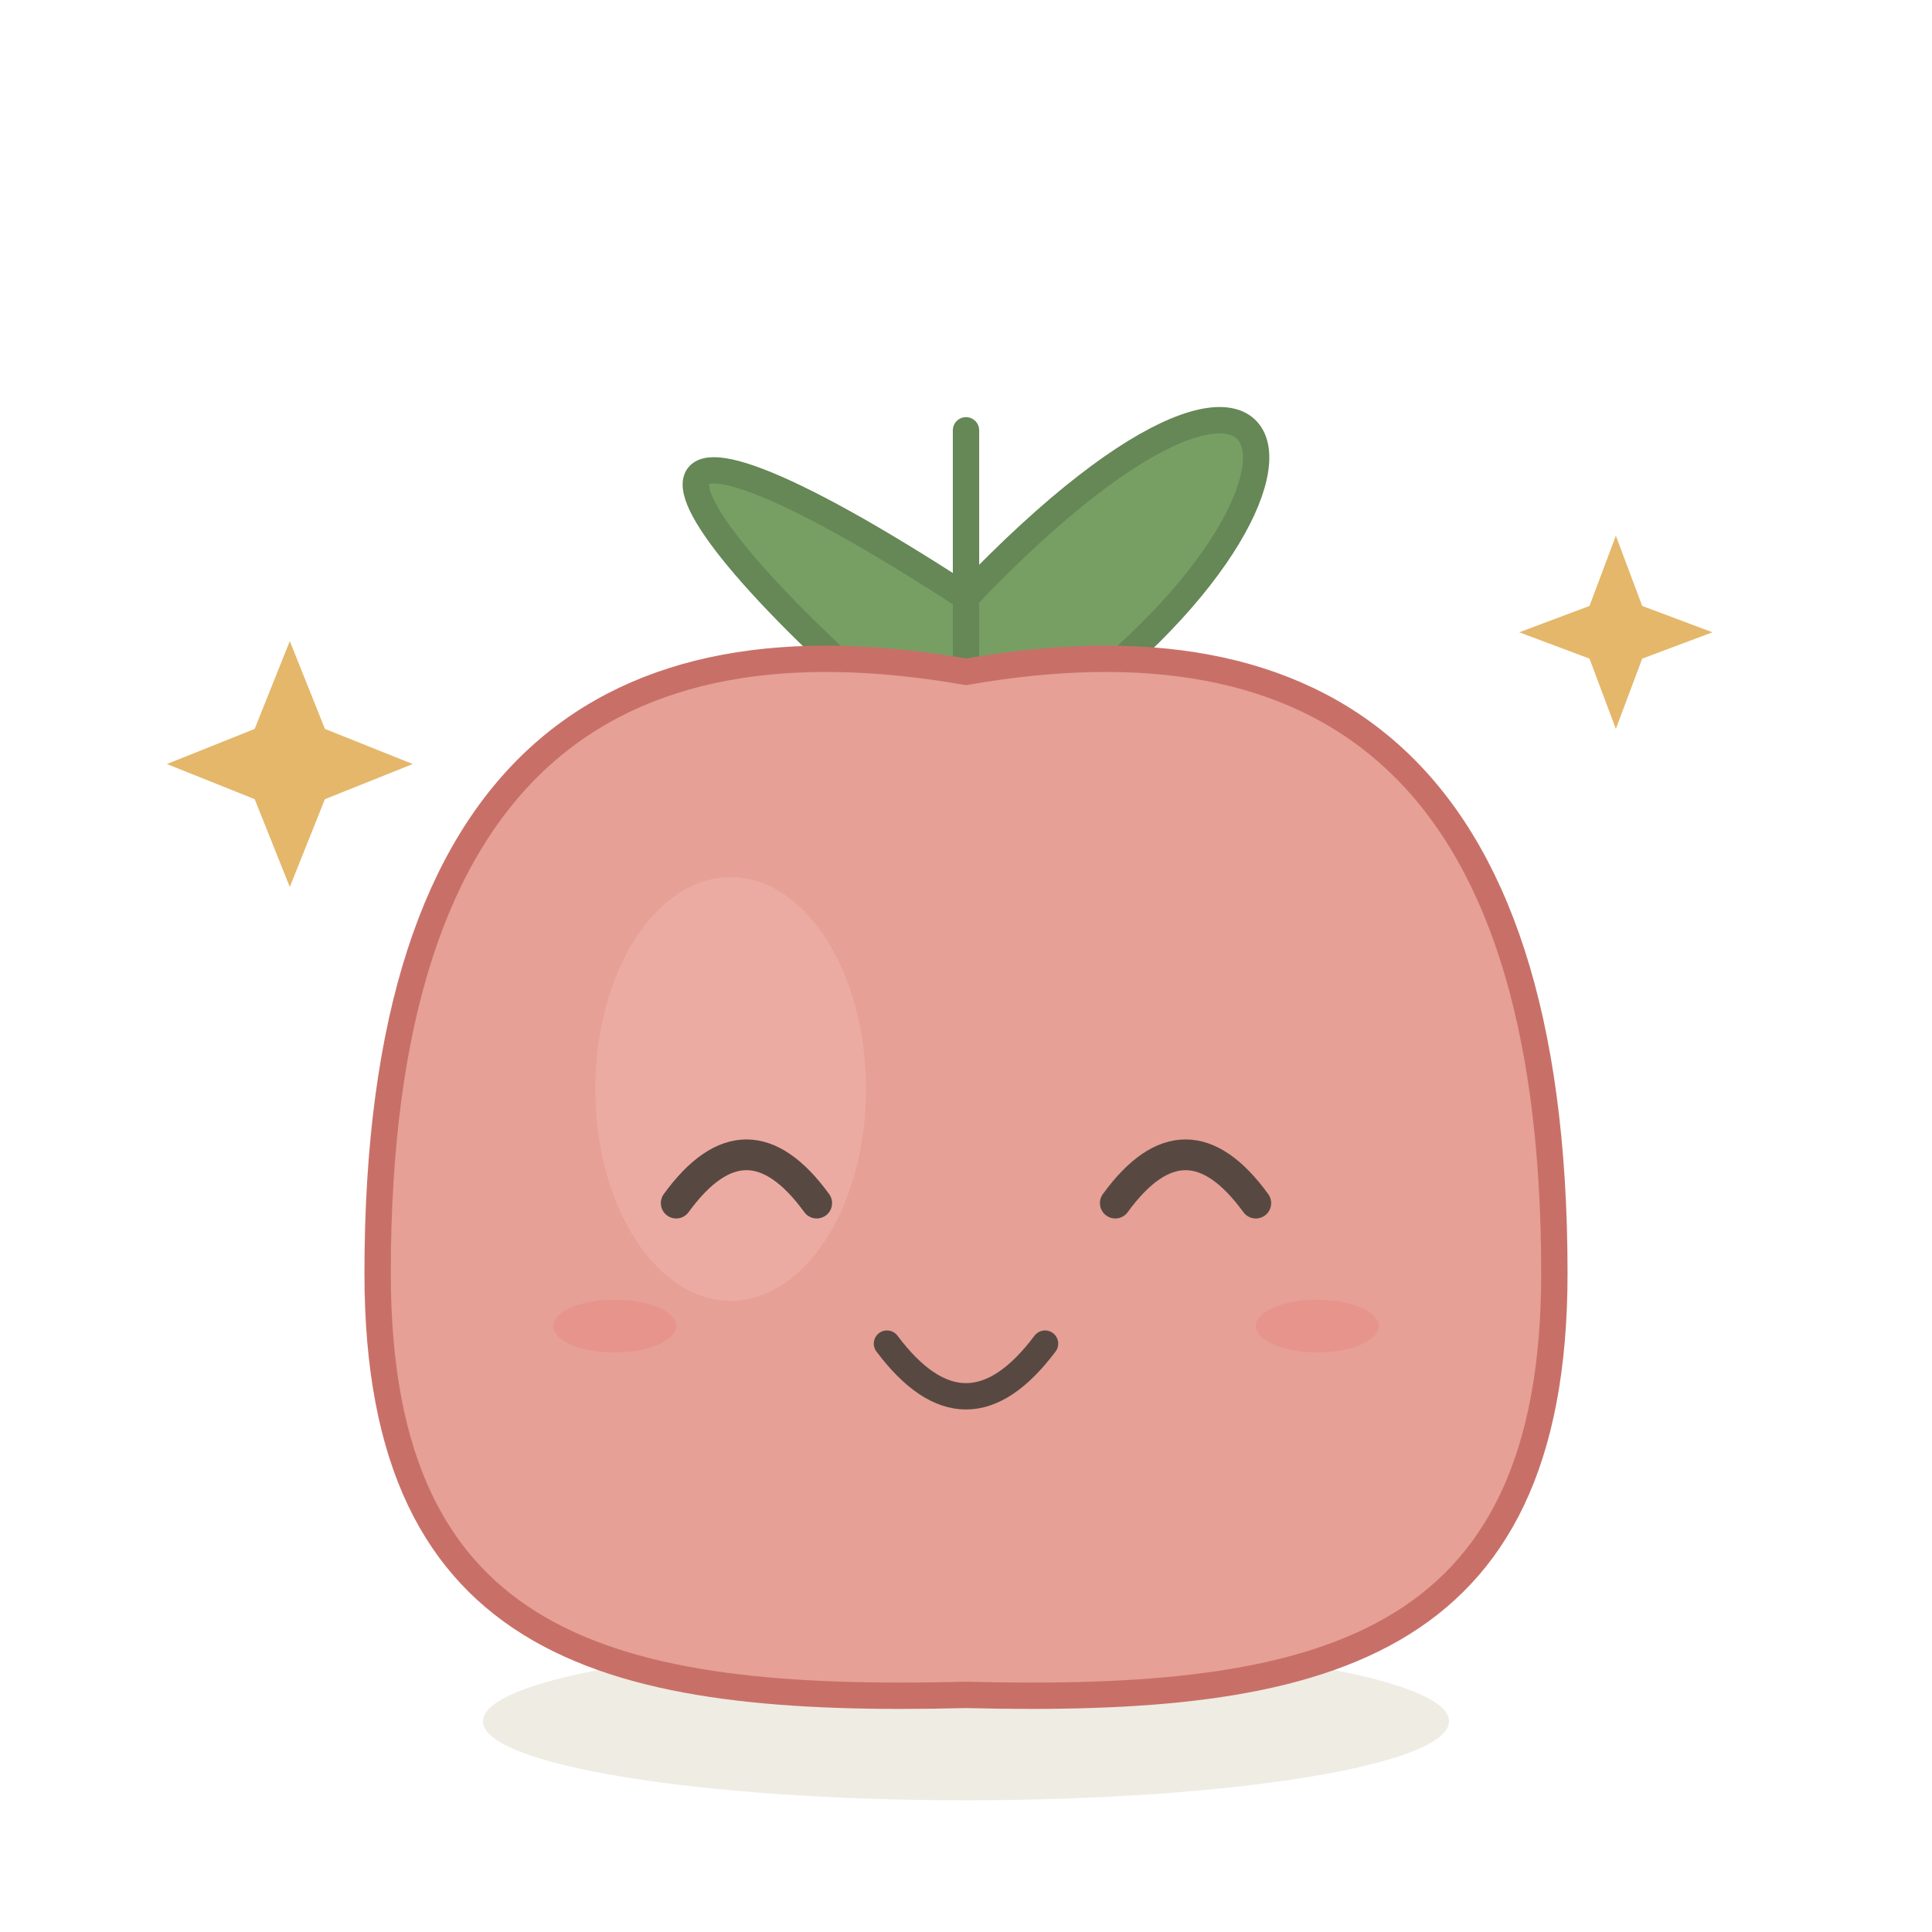
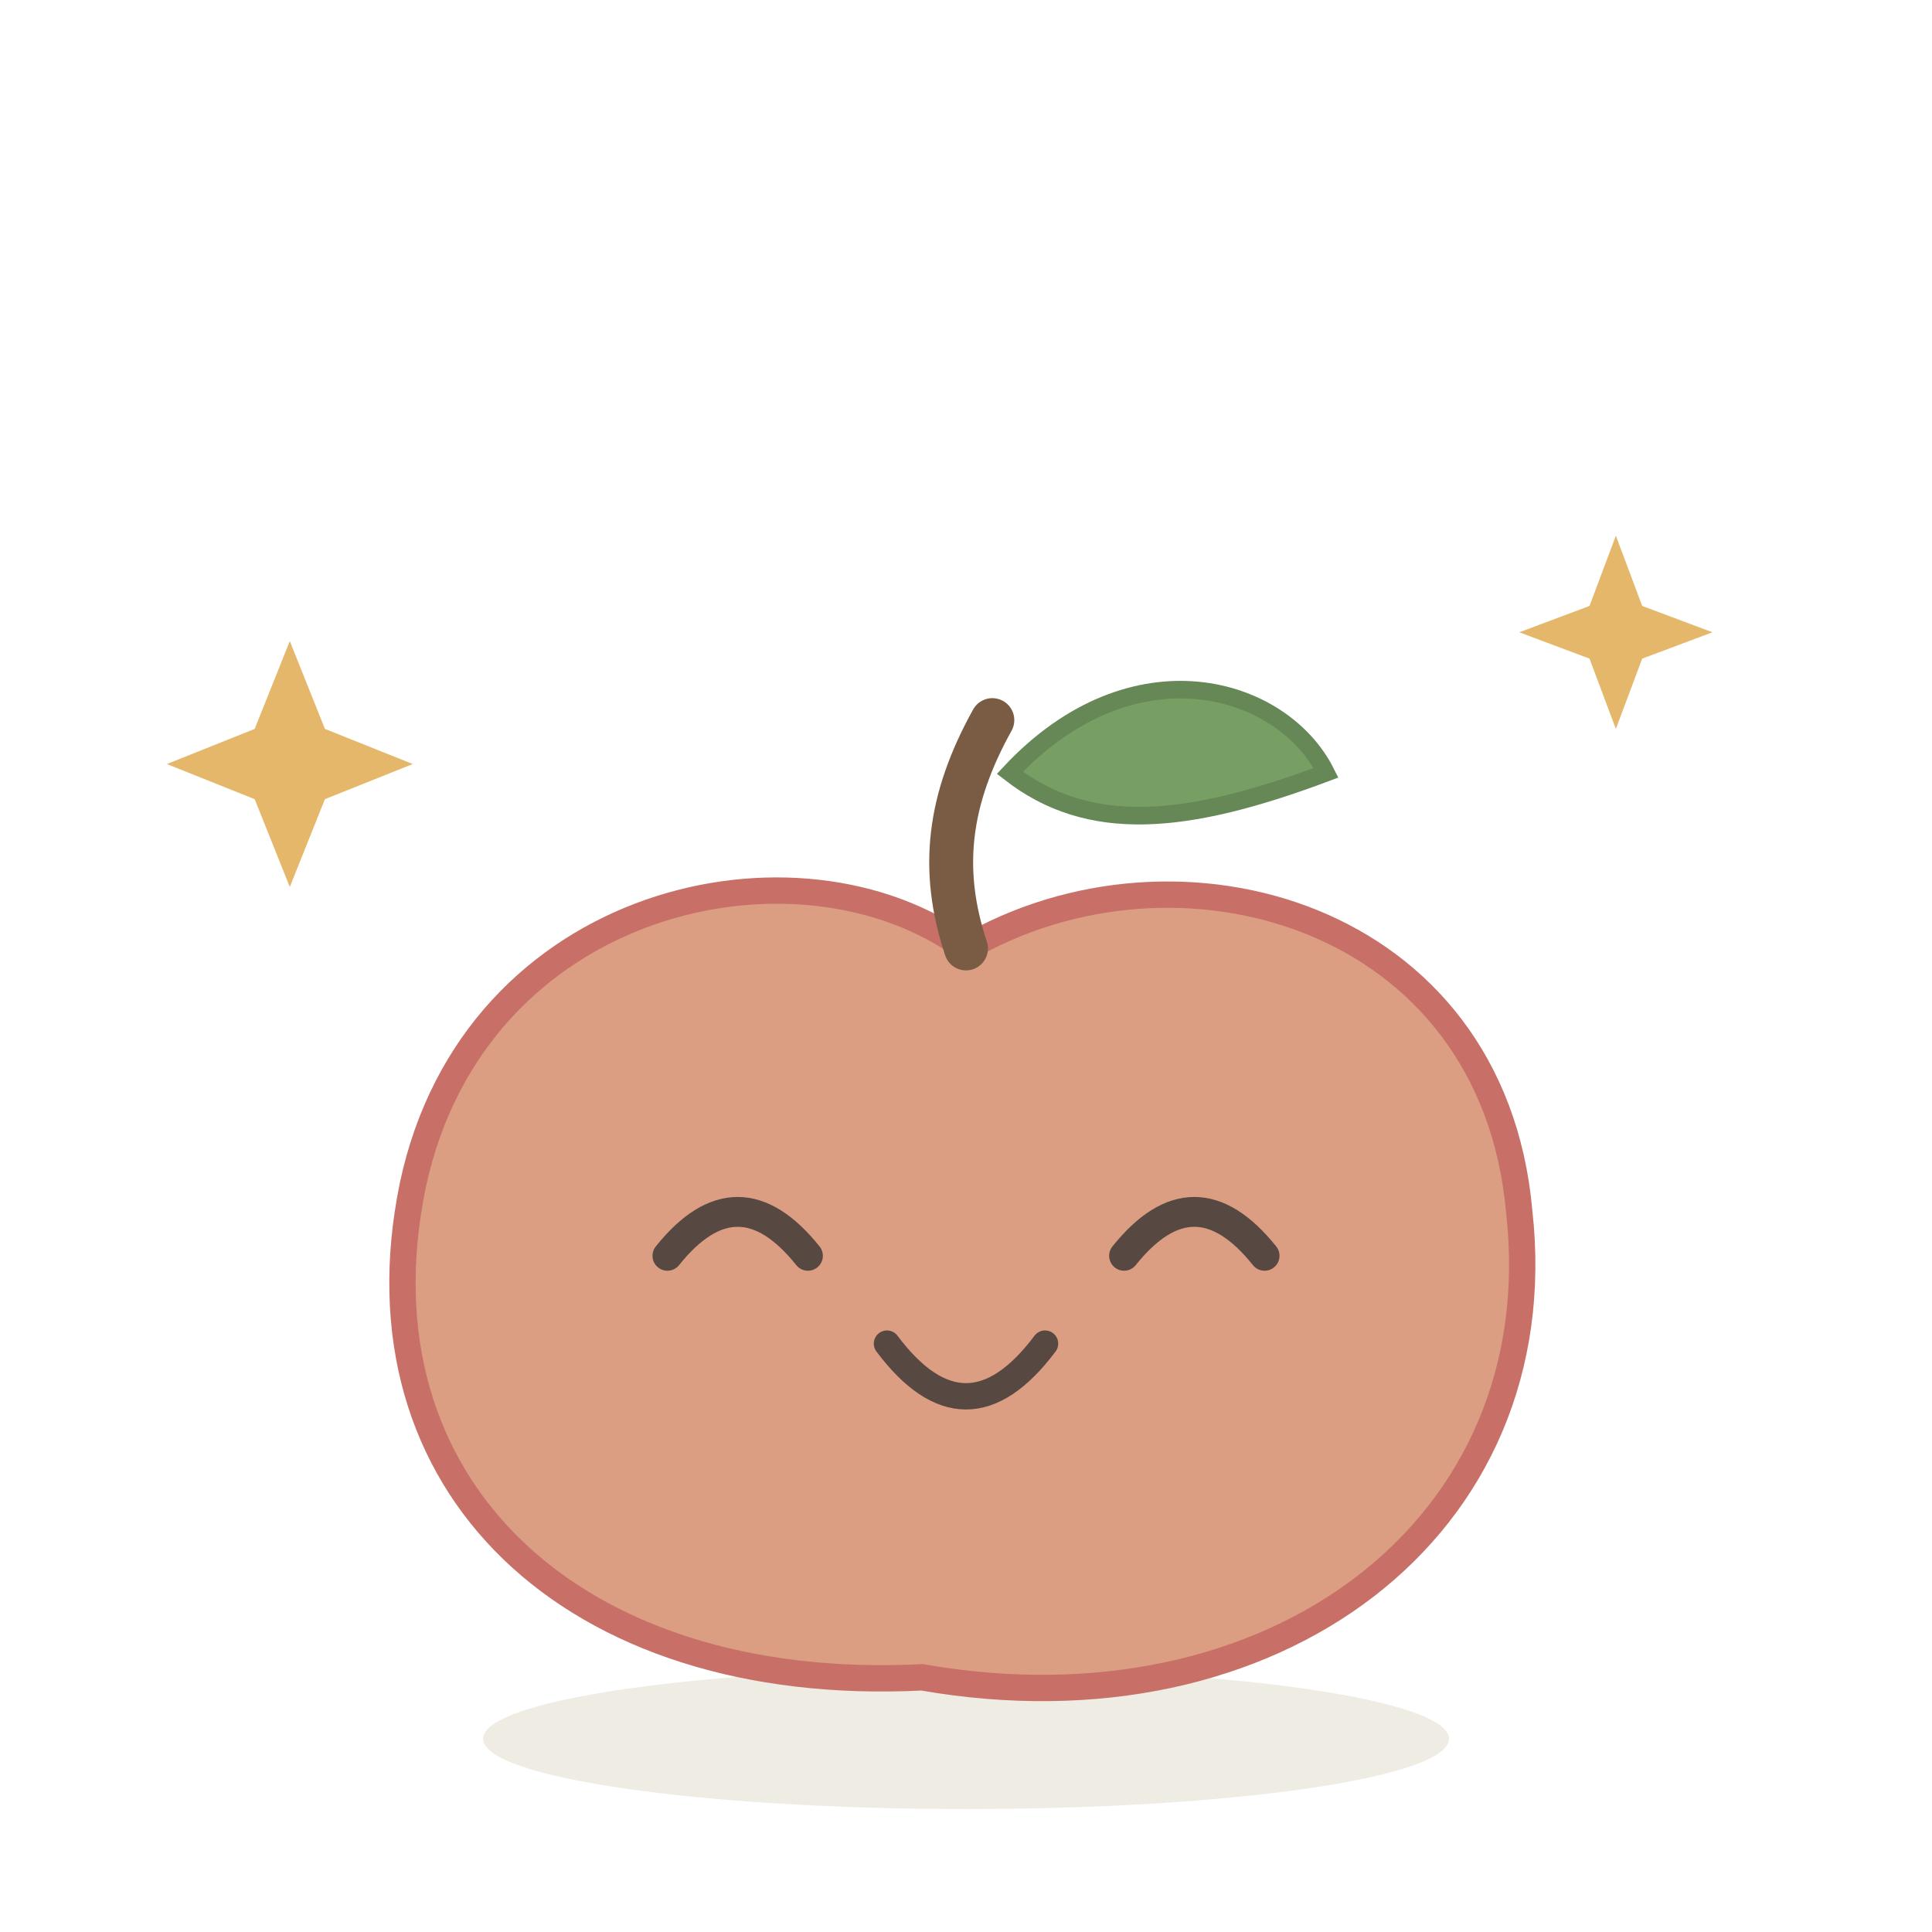
<svg xmlns="http://www.w3.org/2000/svg" width="220" height="220" viewBox="0 0 220 220" role="img">
-   <ellipse cx="110" cy="196" rx="55" ry="9" fill="#d8d2bd" opacity=".42" />
-   <path d="M110 88 C71 56,67 40,110 68 C151 25,157 60,110 88Z" fill="#779f63" stroke="#668756" stroke-width="3" />
-   <path d="M110 86V49" stroke="#668756" stroke-width="3" stroke-linecap="round" />
-   <path d="M43 145 C43 86.5,69.8 69.5,110 76.5 C150.2 69.5,177 86.5,177 145 C177 188,150.2 194,110 193 C69.8 194,43 188,43 145Z" fill="#e6a096" stroke="#c87068" stroke-width="3" />
-   <ellipse cx="83.2" cy="124" rx="15.41" ry="24.12" fill="#f5beb5" opacity=".38" />
-   <path d="M77 137q8-11 16 0m34 0q8-11 16 0" fill="none" stroke="#574941" stroke-width="3.5" stroke-linecap="round" />
-   <ellipse cx="70" cy="151" rx="7" ry="3" fill="#e78c87" opacity=".58" />
-   <ellipse cx="150" cy="151" rx="7" ry="3" fill="#e78c87" opacity=".58" />
+   <ellipse cx="110" cy="198" rx="55" ry="8" fill="#d8d2bd" opacity=".42" />
+   <path d="M110 108 C91 94,54 102,47 135 C40 169,65 193,105 191 C145 198,177 174,173 138 C170 104,134 94,110 108Z" fill="#db9e83" stroke="#c87068" stroke-width="3" />
+   <path d="M110 108 C107 99,108 91,113 82" fill="none" stroke="#795c43" stroke-width="5" stroke-linecap="round" />
+   <path d="M115 88 C129 73,146 78,151 88 C135 94,124 95,115 88Z" fill="#779f63" stroke="#668756" stroke-width="2" />
+   <path d="M76 143q8-10 16 0m36 0q8-10 16 0" fill="none" stroke="#574941" stroke-width="3.4" stroke-linecap="round" />
  <path d="M101 153q9 12 18 0" fill="none" stroke="#574941" stroke-width="3" stroke-linecap="round" />
  <path d="M33 73l4 10 10 4-10 4-4 10-4-10-10-4 10-4zm151-12l3 8 8 3-8 3-3 8-3-8-8-3 8-3z" fill="#e4b76a" />
</svg>
